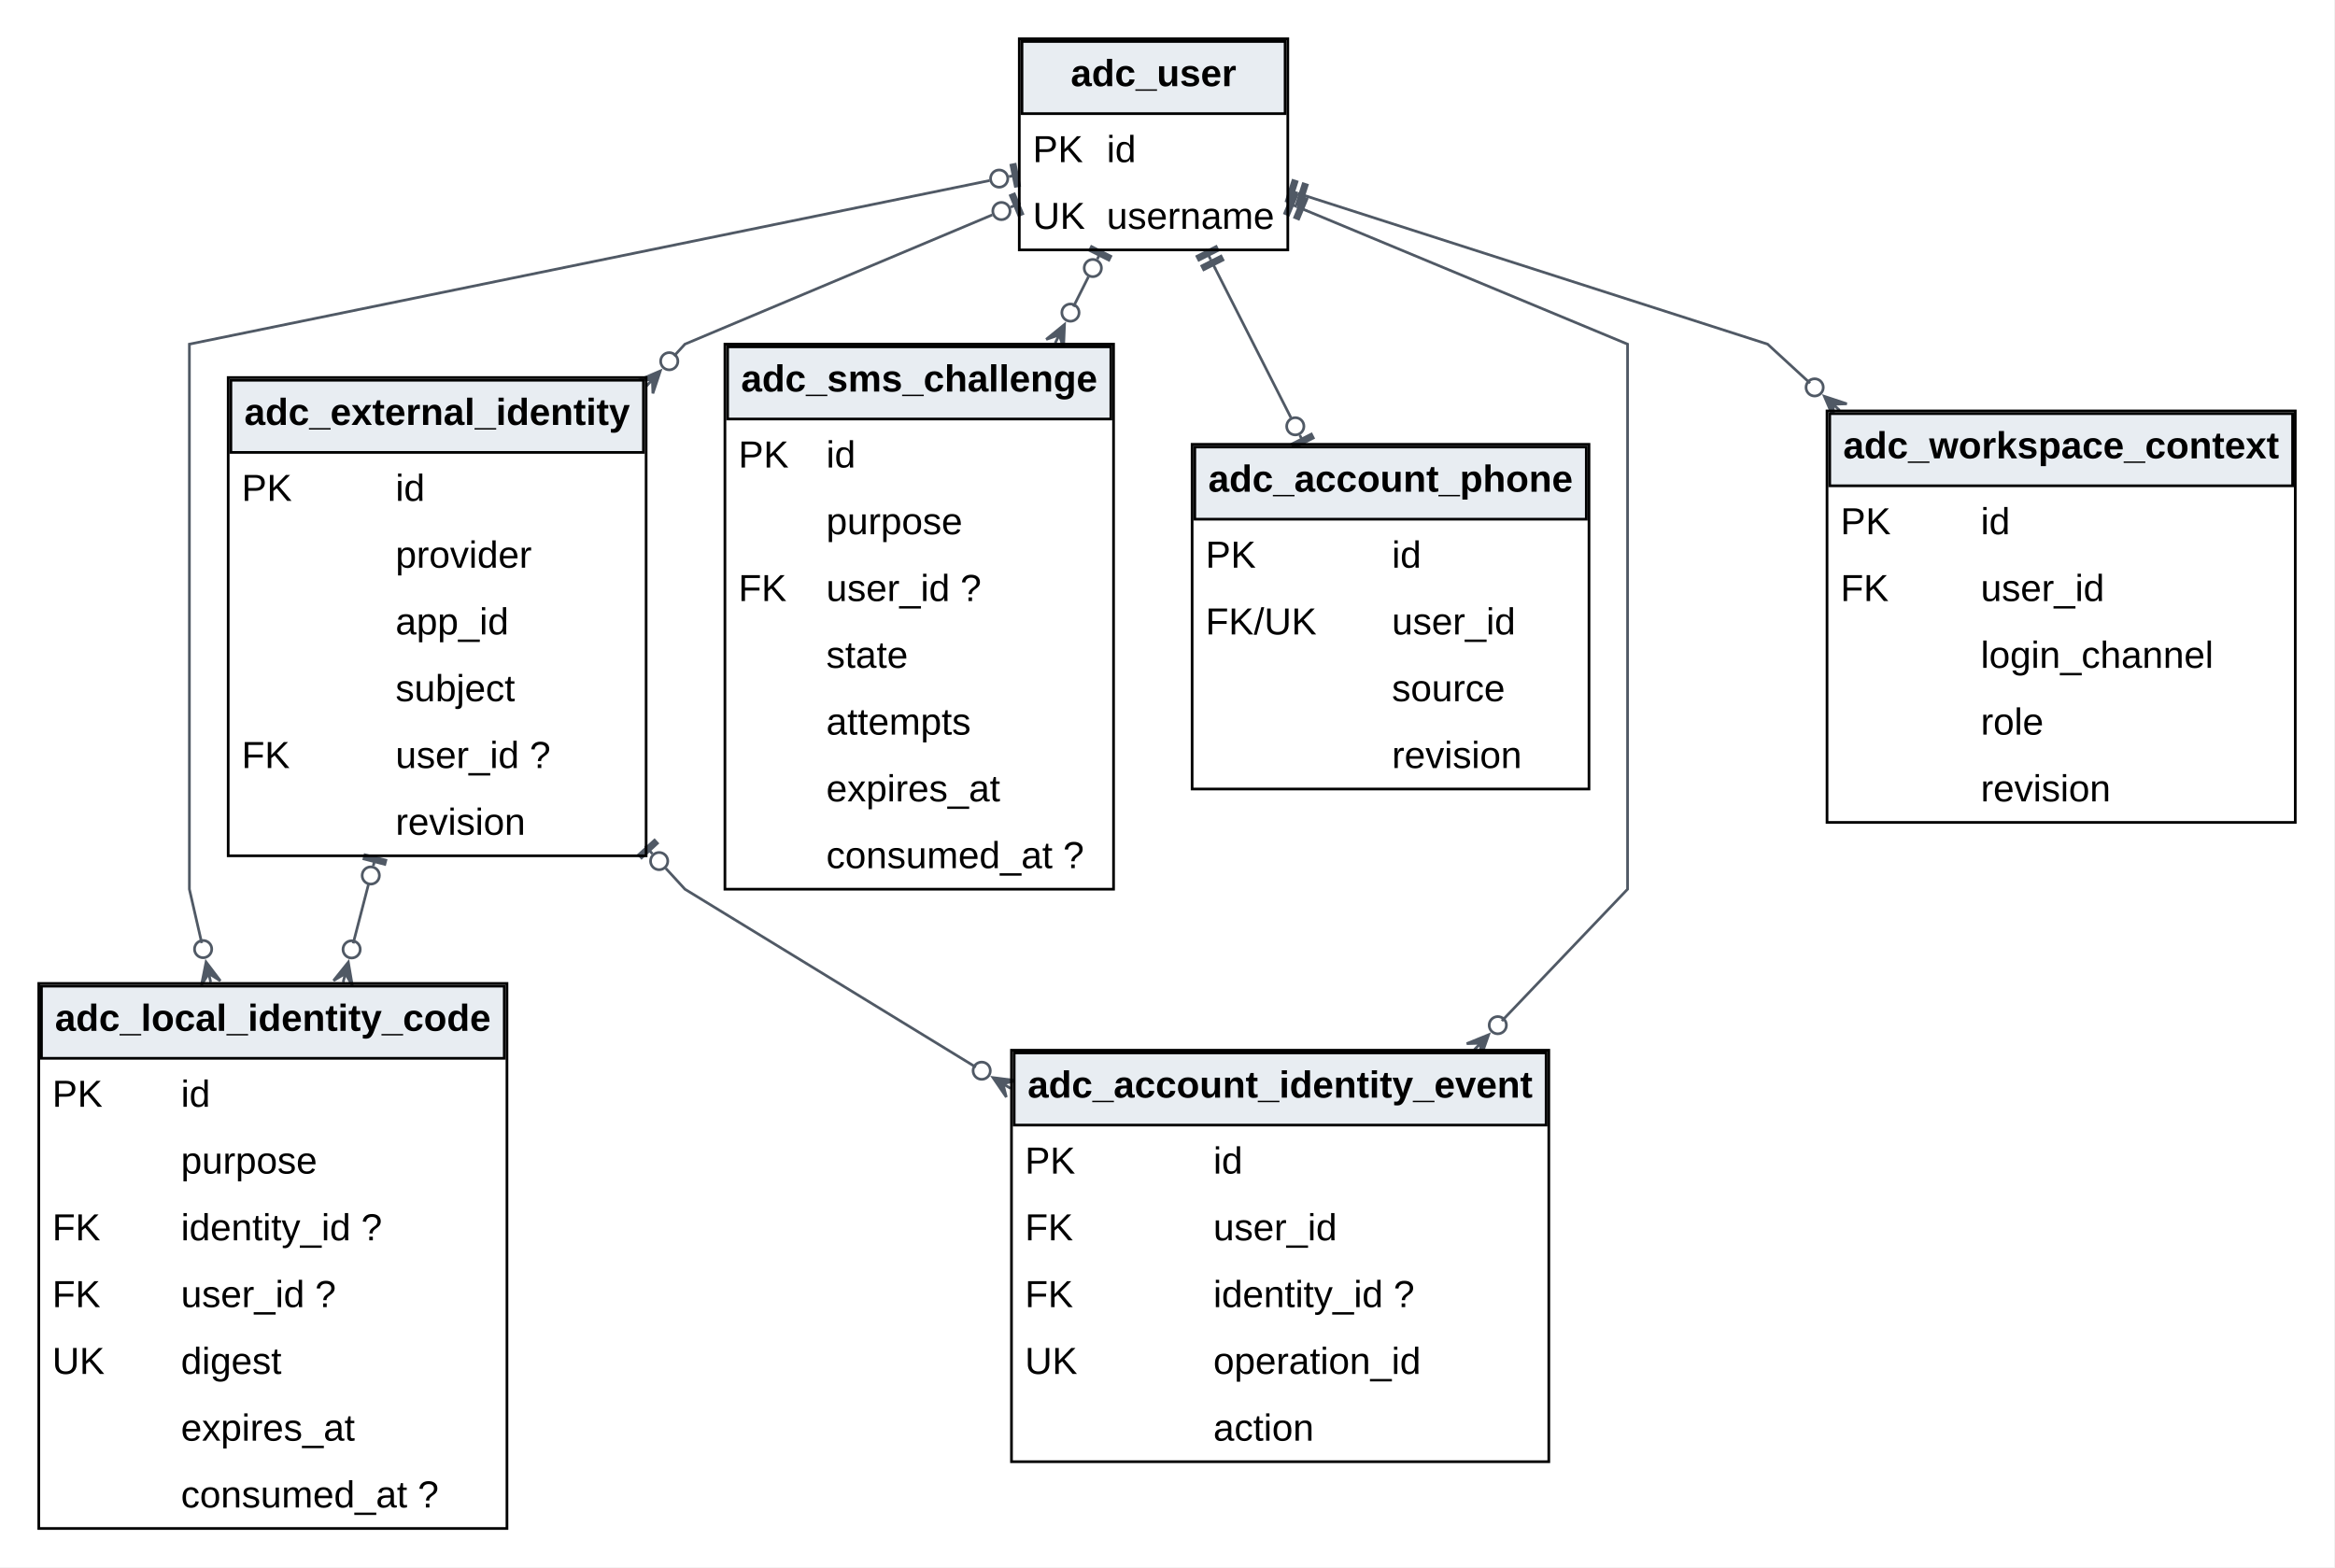
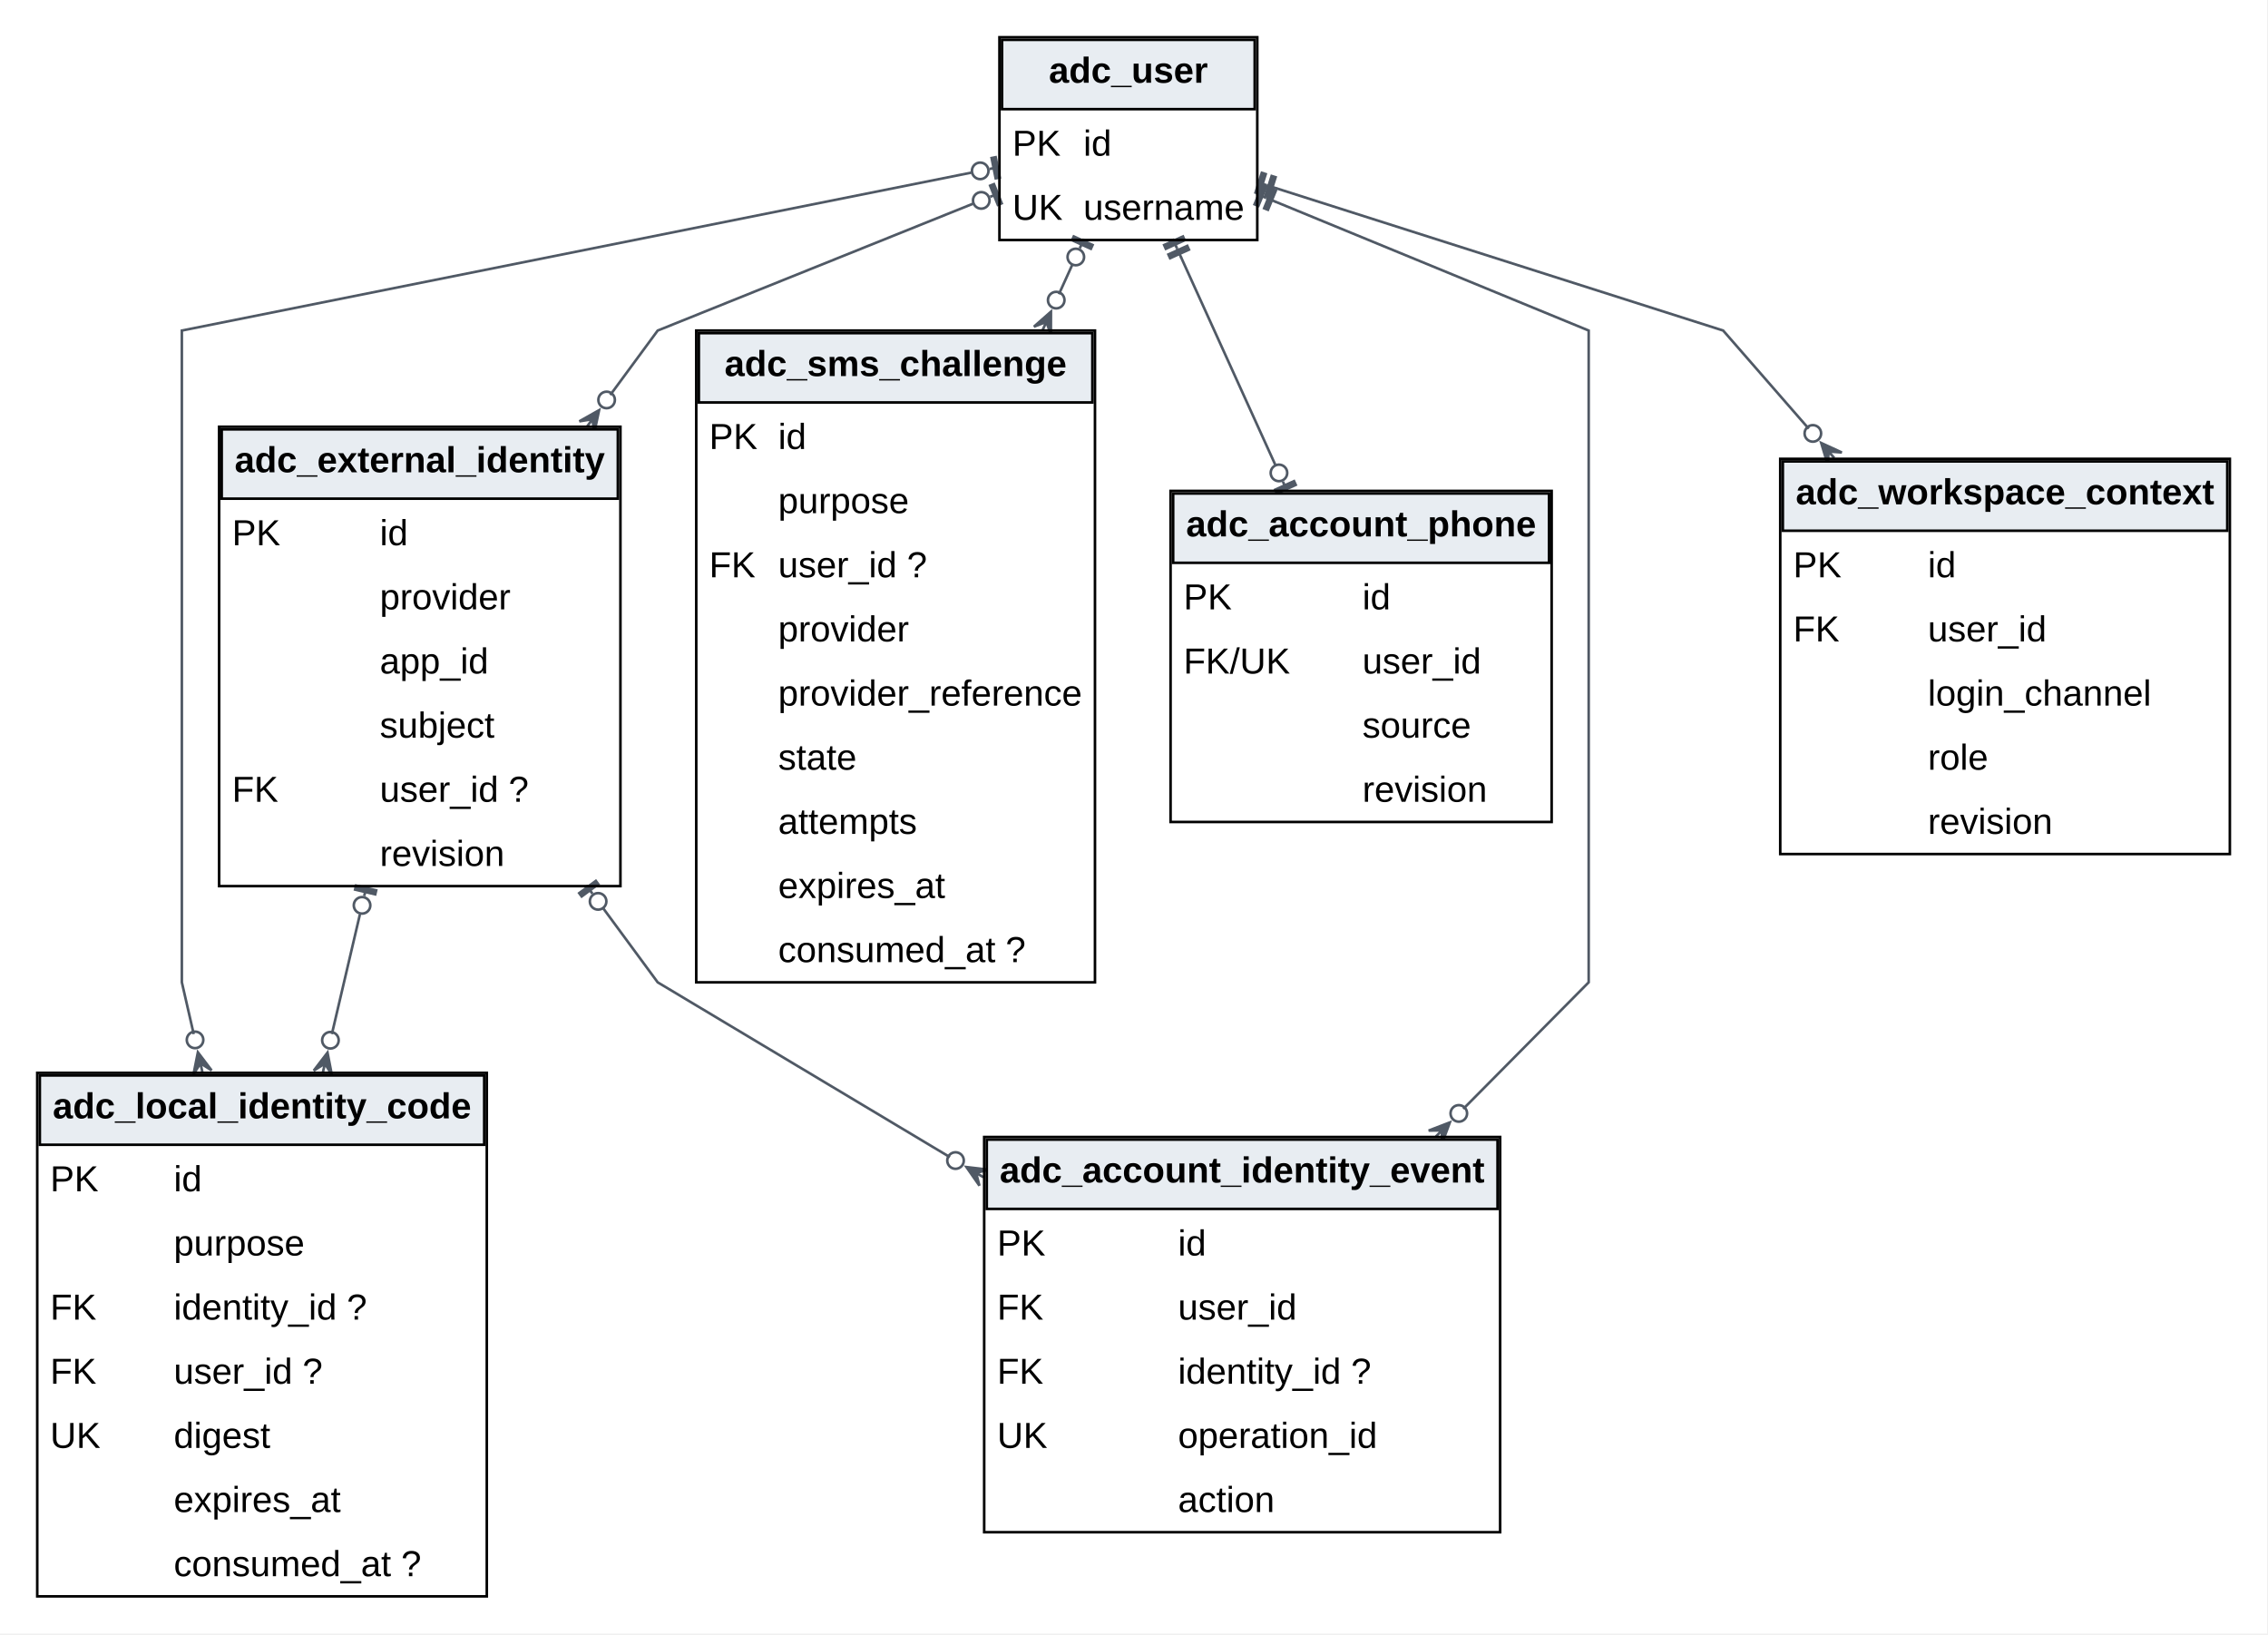
- <svg xmlns="http://www.w3.org/2000/svg" xmlns:xlink="http://www.w3.org/1999/xlink" role="img" aria-labelledby="er_patient_account-title er_patient_account-desc" width="867pt" height="582pt" viewBox="0.00 0.00 867.00 582.00">
-   <g id="graph0" class="graph" transform="scale(1 1) rotate(0) translate(14.4 567.6)">
-     <polygon fill="white" stroke="none" points="-14.4,14.4 -14.4,-567.6 852.25,-567.6 852.25,14.4 -14.4,14.4" />
+ <svg xmlns="http://www.w3.org/2000/svg" xmlns:xlink="http://www.w3.org/1999/xlink" role="img" aria-labelledby="er_patient_account-title er_patient_account-desc" width="877pt" height="632pt" viewBox="0.00 0.00 877.00 632.00">
+   <g id="graph0" class="graph" transform="scale(1 1) rotate(0) translate(14.4 617.2)">
+     <polygon fill="white" stroke="none" points="-14.4,14.4 -14.4,-617.2 862.25,-617.2 862.25,14.4 -14.4,14.4" />
    <g id="edge1" class="edge">
      <g id="a_edge1">
        <a xlink:title="adc_external_identity.user_id references adc_user.id; 0..*:0..1">
-           <path fill="none" stroke="#505965" d="M354.02,-487.8C303.69,-466.63 239.92,-439.8 239.92,-439.8 239.92,-439.8 238.44,-438.19 235.85,-435.37" />
-           <polygon fill="#505965" stroke="#505965" points="365.34,-488.22 362.24,-495.6 360.76,-494.98 363.86,-487.6 365.34,-488.22" />
-           <polyline fill="none" stroke="#505965" points="364.52,-492.22 360.84,-490.67" />
-           <ellipse fill="none" stroke="#505965" cx="357.43" cy="-489.23" rx="3.2" ry="3.2" />
-           <polygon fill="#505965" stroke="#505965" points="230.78,-429.84 228.02,-421.51 227.84,-426.65 225.59,-424.19 225.59,-424.19 225.59,-424.19 227.84,-426.65 222.71,-426.38 230.78,-429.84" />
-           <ellipse fill="none" stroke="#505965" cx="234.1" cy="-433.46" rx="3.2" ry="3.2" />
+           <path fill="none" stroke="#505965" d="M361.82,-538.43C308.81,-517.11 239.92,-489.4 239.92,-489.4 239.92,-489.4 232.36,-479.13 221.58,-464.48" />
+           <polygon fill="#505965" stroke="#505965" points="372.94,-538.59 369.95,-546.01 368.47,-545.41 371.45,-537.99 372.94,-538.59" />
+           <polyline fill="none" stroke="#505965" points="372.19,-542.6 368.48,-541.11" />
+           <ellipse fill="none" stroke="#505965" cx="365.04" cy="-539.72" rx="3.2" ry="3.2" />
+           <polygon fill="#505965" stroke="#505965" points="217.26,-458.61 215.42,-450.03 214.69,-455.12 212.71,-452.43 212.71,-452.43 212.71,-452.43 214.69,-455.12 209.62,-454.3 217.26,-458.61" />
+           <ellipse fill="none" stroke="#505965" cx="220.17" cy="-462.57" rx="3.2" ry="3.2" />
        </a>
      </g>
    </g>
    <g id="edge3" class="edge">
      <g id="a_edge3">
        <a xlink:title="adc_local_identity_code.user_id references adc_user.id; 0..*:0..1">
-           <path fill="none" stroke="#505965" d="M353.06,-500.56C250.88,-479.66 55.92,-439.8 55.92,-439.8 55.92,-439.8 55.92,-237.4 55.92,-237.4 55.92,-237.4 57.75,-229.44 60.51,-217.38" />
-           <polygon fill="#505965" stroke="#505965" points="364.16,-498.74 362.56,-506.58 360.99,-506.26 362.59,-498.42 364.16,-498.74" />
-           <polyline fill="none" stroke="#505965" points="364.14,-502.82 360.22,-502.02" />
-           <ellipse fill="none" stroke="#505965" cx="356.6" cy="-501.28" rx="3.2" ry="3.2" />
+           <path fill="none" stroke="#505965" d="M361.21,-550.46C257.17,-529.65 55.92,-489.4 55.92,-489.4 55.92,-489.4 55.92,-237.4 55.92,-237.4 55.92,-237.4 57.75,-229.44 60.51,-217.38" />
+           <polygon fill="#505965" stroke="#505965" points="372.18,-548.57 370.61,-556.42 369.04,-556.1 370.61,-548.26 372.18,-548.57" />
+           <polyline fill="none" stroke="#505965" points="372.18,-552.65 368.26,-551.87" />
+           <ellipse fill="none" stroke="#505965" cx="364.63" cy="-551.14" rx="3.2" ry="3.2" />
          <polygon fill="#505965" stroke="#505965" points="62.12,-210.35 67.42,-203.36 63.09,-206.13 63.83,-202.88 63.83,-202.88 63.83,-202.88 63.09,-206.13 60.4,-201.75 62.12,-210.35" />
          <ellipse fill="none" stroke="#505965" cx="61.02" cy="-215.15" rx="3.2" ry="3.2" />
        </a>
      </g>
    </g>
    <g id="edge4" class="edge">
      <g id="a_edge4">
        <a xlink:title="adc_sms_challenge.user_id references adc_user.id; 0..*:0..1">
-           <path fill="none" stroke="#505965" d="M389.75,-464.82C387.94,-461.21 386.07,-457.49 384.17,-453.7" />
-           <polygon fill="#505965" stroke="#505965" points="398.04,-472.44 390.89,-476.03 390.18,-474.6 397.33,-471.01 398.04,-472.44" />
-           <polyline fill="none" stroke="#505965" points="394.83,-474.95 393.03,-471.37" />
-           <ellipse fill="none" stroke="#505965" cx="391.37" cy="-468.06" rx="3.2" ry="3.2" />
-           <polygon fill="#505965" stroke="#505965" points="380.86,-447.11 380.49,-438.34 378.92,-443.24 377.42,-440.26 377.42,-440.26 377.42,-440.26 378.92,-443.24 374.06,-441.57 380.86,-447.11" />
-           <ellipse fill="none" stroke="#505965" cx="383.07" cy="-451.51" rx="3.2" ry="3.2" />
+           <path fill="none" stroke="#505965" d="M400.17,-514.69C398.52,-511.06 396.81,-507.3 395.06,-503.44" />
+           <polygon fill="#505965" stroke="#505965" points="408.09,-522.47 400.81,-525.78 400.15,-524.32 407.43,-521.01 408.09,-522.47" />
+           <polyline fill="none" stroke="#505965" points="404.78,-524.85 403.13,-521.21" />
+           <ellipse fill="none" stroke="#505965" cx="401.6" cy="-517.84" rx="3.2" ry="3.2" />
+           <polygon fill="#505965" stroke="#505965" points="391.99,-496.69 391.96,-487.91 390.2,-492.74 388.82,-489.71 388.82,-489.71 388.82,-489.71 390.2,-492.74 385.4,-490.89 391.99,-496.69" />
+           <ellipse fill="none" stroke="#505965" cx="394.02" cy="-501.17" rx="3.2" ry="3.2" />
        </a>
      </g>
    </g>
    <g id="edge5" class="edge">
      <g id="a_edge5">
        <a xlink:title="adc_account_phone.user_id references adc_user.id; 0..1:1">
-           <path fill="none" stroke="#505965" d="M436.73,-468.05C445.34,-451.1 455.36,-431.35 464.93,-412.49" />
-           <polygon fill="#505965" stroke="#505965" points="437.16,-476.04 430.03,-472.42 430.75,-471 437.89,-474.62 437.16,-476.04" />
-           <polyline fill="none" stroke="#505965" points="433.23,-474.95 435.04,-471.38" />
-           <polygon fill="#505965" stroke="#505965" points="438.97,-472.48 431.84,-468.86 432.56,-467.43 439.7,-471.05 438.97,-472.48" />
-           <polyline fill="none" stroke="#505965" points="435.04,-471.38 436.85,-467.81" />
-           <polygon fill="#505965" stroke="#505965" points="466.1,-401.34 473.24,-404.96 472.51,-406.39 465.38,-402.77 466.1,-401.34" />
-           <polyline fill="none" stroke="#505965" points="470.03,-402.44 468.22,-406" />
-           <ellipse fill="none" stroke="#505965" cx="466.55" cy="-409.3" rx="3.2" ry="3.2" />
+           <path fill="none" stroke="#505965" d="M442.23,-517.88C452.99,-494.18 466.48,-464.47 478.72,-437.52" />
+           <polygon fill="#505965" stroke="#505965" points="443.03,-525.78 435.75,-522.47 436.41,-521.01 443.69,-524.32 443.03,-525.78" />
+           <polyline fill="none" stroke="#505965" points="439.06,-524.85 440.71,-521.21" />
+           <polygon fill="#505965" stroke="#505965" points="444.69,-522.14 437.4,-518.83 438.06,-517.37 445.35,-520.68 444.69,-522.14" />
+           <polyline fill="none" stroke="#505965" points="440.71,-521.21 442.37,-517.57" />
+           <polygon fill="#505965" stroke="#505965" points="479.37,-426.42 486.65,-429.73 485.99,-431.18 478.7,-427.88 479.37,-426.42" />
+           <polyline fill="none" stroke="#505965" points="483.34,-427.34 481.68,-430.99" />
+           <ellipse fill="none" stroke="#505965" cx="480.15" cy="-434.36" rx="3.2" ry="3.2" />
        </a>
      </g>
    </g>
    <g id="edge6" class="edge">
      <g id="a_edge6">
        <a xlink:title="adc_account_identity_event.user_id references adc_user.id; 0..*:1">
-           <path fill="none" stroke="#505965" d="M470.56,-489.44C522.01,-468.04 589.92,-439.8 589.92,-439.8 589.92,-439.8 589.92,-237.4 589.92,-237.4 589.92,-237.4 568.57,-215.02 543.24,-188.47" />
-           <polygon fill="#505965" stroke="#505965" points="465.69,-495.8 462.62,-488.41 464.09,-487.8 467.17,-495.19 465.69,-495.8" />
-           <polyline fill="none" stroke="#505965" points="463.41,-492.41 467.11,-490.88" />
-           <polygon fill="#505965" stroke="#505965" points="469.38,-494.26 466.31,-486.88 467.79,-486.26 470.86,-493.65 469.38,-494.26" />
-           <polyline fill="none" stroke="#505965" points="467.11,-490.88 470.8,-489.34" />
-           <polygon fill="#505965" stroke="#505965" points="538.34,-183.34 535.42,-175.07 535.35,-180.21 533.05,-177.8 533.05,-177.8 533.05,-177.8 535.35,-180.21 530.21,-180.04 538.34,-183.34" />
-           <ellipse fill="none" stroke="#505965" cx="541.74" cy="-186.9" rx="3.2" ry="3.2" />
+           <path fill="none" stroke="#505965" d="M478.73,-539.24C530.82,-517.81 599.92,-489.4 599.92,-489.4 599.92,-489.4 599.92,-237.4 599.92,-237.4 599.92,-237.4 577.74,-215.02 551.43,-188.47" />
+           <polygon fill="#505965" stroke="#505965" points="473.76,-545.6 470.72,-538.21 472.2,-537.6 475.24,-545 473.76,-545.6" />
+           <polyline fill="none" stroke="#505965" points="471.5,-542.21 475.2,-540.69" />
+           <polygon fill="#505965" stroke="#505965" points="477.46,-544.08 474.42,-536.68 475.9,-536.08 478.94,-543.47 477.46,-544.08" />
+           <polyline fill="none" stroke="#505965" points="475.2,-540.69 478.9,-539.17" />
+           <polygon fill="#505965" stroke="#505965" points="546.23,-183.23 543.16,-175.02 543.18,-180.15 540.84,-177.79 540.84,-177.79 540.84,-177.79 543.18,-180.15 538.04,-180.08 546.23,-183.23" />
+           <ellipse fill="none" stroke="#505965" cx="549.7" cy="-186.72" rx="3.2" ry="3.2" />
        </a>
      </g>
    </g>
    <g id="edge8" class="edge">
      <g id="a_edge8">
        <a xlink:title="adc_workspace_context.user_id references adc_user.id; 0..*:1">
-           <path fill="none" stroke="#505965" d="M470.91,-494.7C538.44,-473.02 641.92,-439.8 641.92,-439.8 641.92,-439.8 648.17,-434.05 657.69,-425.31" />
-           <polygon fill="#505965" stroke="#505965" points="465.66,-500.59 463.21,-492.97 464.74,-492.48 467.18,-500.1 465.66,-500.59" />
-           <polyline fill="none" stroke="#505965" points="463.67,-497.03 467.48,-495.8" />
-           <polygon fill="#505965" stroke="#505965" points="469.47,-499.37 467.02,-491.75 468.55,-491.26 470.99,-498.88 469.47,-499.37" />
-           <polyline fill="none" stroke="#505965" points="467.48,-495.8 471.29,-494.58" />
-           <polygon fill="#505965" stroke="#505965" points="663.01,-420.41 671.33,-417.65 666.2,-417.48 668.65,-415.23 668.65,-415.23 668.65,-415.23 666.2,-417.48 666.46,-412.35 663.01,-420.41" />
-           <ellipse fill="none" stroke="#505965" cx="659.39" cy="-423.74" rx="3.2" ry="3.2" />
+           <path fill="none" stroke="#505965" d="M478.84,-544.49C546.95,-522.81 651.92,-489.4 651.92,-489.4 651.92,-489.4 666.51,-472.67 685.02,-451.44" />
+           <polygon fill="#505965" stroke="#505965" points="473.52,-550.38 471.09,-542.75 472.62,-542.27 475.04,-549.89 473.52,-550.38" />
+           <polyline fill="none" stroke="#505965" points="471.54,-546.81 475.36,-545.59" />
+           <polygon fill="#505965" stroke="#505965" points="477.33,-549.16 474.9,-541.54 476.43,-541.05 478.86,-548.68 477.33,-549.16" />
+           <polyline fill="none" stroke="#505965" points="475.36,-545.59 479.17,-544.38" />
+           <polygon fill="#505965" stroke="#505965" points="689.84,-445.92 697.81,-442.26 692.68,-442.65 694.87,-440.14 694.87,-440.14 694.87,-440.14 692.68,-442.65 692.38,-437.52 689.84,-445.92" />
+           <ellipse fill="none" stroke="#505965" cx="686.6" cy="-449.63" rx="3.2" ry="3.2" />
        </a>
      </g>
    </g>
    <g id="edge2" class="edge">
      <g id="a_edge2">
        <a xlink:title="adc_local_identity_code.identity_id references adc_external_identity.id; 0..*:0..1">
-           <path fill="none" stroke="#505965" d="M122.44,-239.27C120.56,-232 118.65,-224.63 116.74,-217.27" />
-           <polygon fill="#505965" stroke="#505965" points="128.88,-248.17 121.13,-250.17 120.73,-248.63 128.48,-246.62 128.88,-248.17" />
-           <polyline fill="none" stroke="#505965" points="125.21,-249.95 124.2,-246.07" />
-           <ellipse fill="none" stroke="#505965" cx="123.27" cy="-242.49" rx="3.2" ry="3.2" />
-           <polygon fill="#505965" stroke="#505965" points="114.93,-210.29 116.41,-201.64 113.84,-206.09 113.01,-202.87 113.01,-202.87 113.01,-202.87 113.84,-206.09 109.44,-203.44 114.93,-210.29" />
-           <ellipse fill="none" stroke="#505965" cx="116.16" cy="-215.05" rx="3.2" ry="3.2" />
+           <path fill="none" stroke="#505965" d="M124.76,-263.61C121.22,-248.51 117.54,-232.81 113.93,-217.39" />
+           <polygon fill="#505965" stroke="#505965" points="131.07,-272.98 123.28,-274.81 122.91,-273.25 130.7,-271.42 131.07,-272.98" />
+           <polyline fill="none" stroke="#505965" points="127.35,-274.67 126.44,-270.78" />
+           <ellipse fill="none" stroke="#505965" cx="125.6" cy="-267.17" rx="3.2" ry="3.2" />
+           <polygon fill="#505965" stroke="#505965" points="112.24,-210.22 113.92,-201.61 111.25,-206 110.49,-202.76 110.49,-202.76 110.49,-202.76 111.25,-206 106.91,-203.25 112.24,-210.22" />
+           <ellipse fill="none" stroke="#505965" cx="113.37" cy="-215.01" rx="3.2" ry="3.2" />
        </a>
      </g>
    </g>
    <g id="edge7" class="edge">
      <g id="a_edge7">
        <a xlink:title="adc_account_identity_event.identity_id references adc_external_identity.id; 0..*:0..1">
-           <path fill="none" stroke="#505965" d="M232.8,-245.15C237.24,-240.32 239.92,-237.4 239.92,-237.4 239.92,-237.4 293.54,-204.59 347.96,-171.3" />
-           <polygon fill="#505965" stroke="#505965" points="228.63,-255.61 222.73,-250.2 223.82,-249.03 229.71,-254.44 228.63,-255.61" />
-           <polyline fill="none" stroke="#505965" points="225.14,-253.5 227.84,-250.55" />
-           <ellipse fill="none" stroke="#505965" cx="230.35" cy="-247.83" rx="3.2" ry="3.2" />
-           <polygon fill="#505965" stroke="#505965" points="354.3,-167.43 363,-166.32 358,-165.16 360.84,-163.43 360.84,-163.43 360.84,-163.43 358,-165.16 359.25,-160.18 354.3,-167.43" />
-           <ellipse fill="none" stroke="#505965" cx="350.11" cy="-169.99" rx="3.2" ry="3.2" />
+           <path fill="none" stroke="#505965" d="M218.95,-265.89C231.12,-249.36 239.92,-237.4 239.92,-237.4 239.92,-237.4 296.41,-203.61 352.91,-169.81" />
+           <polygon fill="#505965" stroke="#505965" points="216.01,-276.63 209.57,-271.89 210.52,-270.6 216.96,-275.34 216.01,-276.63" />
+           <polyline fill="none" stroke="#505965" points="212.32,-274.9 214.69,-271.68" />
+           <ellipse fill="none" stroke="#505965" cx="216.88" cy="-268.7" rx="3.2" ry="3.2" />
+           <polygon fill="#505965" stroke="#505965" points="359.31,-165.98 368.03,-164.96 363.03,-163.75 365.89,-162.04 365.89,-162.04 365.89,-162.04 363.03,-163.75 364.33,-158.78 359.31,-165.98" />
+           <ellipse fill="none" stroke="#505965" cx="355.09" cy="-168.5" rx="3.2" ry="3.2" />
        </a>
      </g>
    </g>
    <g id="node1" class="node">
-       <polygon fill="#e8edf2" stroke="none" points="365.07,-525.4 365.07,-552.2 462.77,-552.2 462.77,-525.4 365.07,-525.4" />
-       <polygon fill="none" stroke="black" points="365.07,-525.4 365.07,-552.2 462.77,-552.2 462.77,-525.4 365.07,-525.4" />
-       <text xml:space="preserve" text-anchor="start" x="383.18" y="-535.6" font-family="Arial" font-weight="bold" font-size="14.00">adc_user</text>
-       <text xml:space="preserve" text-anchor="start" x="369.07" y="-507.4" font-family="Arial" font-size="14.00">PK</text>
-       <text xml:space="preserve" text-anchor="start" x="396.52" y="-507.4" font-family="Arial" font-size="14.00">id</text>
-       <text xml:space="preserve" text-anchor="start" x="369.07" y="-482.6" font-family="Arial" font-size="14.00">UK</text>
-       <text xml:space="preserve" text-anchor="start" x="396.52" y="-482.6" font-family="Arial" font-size="14.00">username</text>
-       <polygon fill="none" stroke="black" points="364.07,-474.8 364.07,-553.2 463.77,-553.2 463.77,-474.8 364.07,-474.8" />
+       <polygon fill="#e8edf2" stroke="none" points="373.07,-575 373.07,-601.8 470.77,-601.8 470.77,-575 373.07,-575" />
+       <polygon fill="none" stroke="black" points="373.07,-575 373.07,-601.8 470.77,-601.8 470.77,-575 373.07,-575" />
+       <text xml:space="preserve" text-anchor="start" x="391.18" y="-585.2" font-family="Arial" font-weight="bold" font-size="14.00">adc_user</text>
+       <text xml:space="preserve" text-anchor="start" x="377.07" y="-557" font-family="Arial" font-size="14.00">PK</text>
+       <text xml:space="preserve" text-anchor="start" x="404.52" y="-557" font-family="Arial" font-size="14.00">id</text>
+       <text xml:space="preserve" text-anchor="start" x="377.07" y="-532.2" font-family="Arial" font-size="14.00">UK</text>
+       <text xml:space="preserve" text-anchor="start" x="404.52" y="-532.2" font-family="Arial" font-size="14.00">username</text>
+       <polygon fill="none" stroke="black" points="372.07,-524.4 372.07,-602.8 471.77,-602.8 471.77,-524.4 372.07,-524.4" />
    </g>
    <g id="node2" class="node">
-       <polygon fill="#e8edf2" stroke="none" points="71.33,-399.6 71.33,-426.4 224.51,-426.4 224.51,-399.6 71.33,-399.6" />
-       <polygon fill="none" stroke="black" points="71.33,-399.6 71.33,-426.4 224.51,-426.4 224.51,-399.6 71.33,-399.6" />
-       <text xml:space="preserve" text-anchor="start" x="76.33" y="-409.8" font-family="Arial" font-weight="bold" font-size="14.00">adc_external_identity</text>
-       <text xml:space="preserve" text-anchor="start" x="75.33" y="-381.6" font-family="Arial" font-size="14.00">PK</text>
-       <text xml:space="preserve" text-anchor="start" x="132.46" y="-381.6" font-family="Arial" font-size="14.00">id</text>
-       <text xml:space="preserve" text-anchor="start" x="132.46" y="-356.8" font-family="Arial" font-size="14.00">provider</text>
-       <text xml:space="preserve" text-anchor="start" x="132.46" y="-332" font-family="Arial" font-size="14.00">app_id</text>
-       <text xml:space="preserve" text-anchor="start" x="132.46" y="-307.2" font-family="Arial" font-size="14.00">subject</text>
-       <text xml:space="preserve" text-anchor="start" x="75.33" y="-282.4" font-family="Arial" font-size="14.00">FK</text>
-       <text xml:space="preserve" text-anchor="start" x="132.46" y="-282.4" font-family="Arial" font-size="14.00">user_id ?</text>
-       <text xml:space="preserve" text-anchor="start" x="132.46" y="-257.6" font-family="Arial" font-size="14.00">revision</text>
-       <polygon fill="none" stroke="black" points="70.33,-249.8 70.33,-427.4 225.51,-427.4 225.51,-249.8 70.33,-249.8" />
+       <polygon fill="#e8edf2" stroke="none" points="71.33,-424.4 71.33,-451.2 224.51,-451.2 224.51,-424.4 71.33,-424.4" />
+       <polygon fill="none" stroke="black" points="71.33,-424.4 71.33,-451.2 224.51,-451.2 224.51,-424.4 71.33,-424.4" />
+       <text xml:space="preserve" text-anchor="start" x="76.33" y="-434.6" font-family="Arial" font-weight="bold" font-size="14.00">adc_external_identity</text>
+       <text xml:space="preserve" text-anchor="start" x="75.33" y="-406.4" font-family="Arial" font-size="14.00">PK</text>
+       <text xml:space="preserve" text-anchor="start" x="132.46" y="-406.4" font-family="Arial" font-size="14.00">id</text>
+       <text xml:space="preserve" text-anchor="start" x="132.46" y="-381.6" font-family="Arial" font-size="14.00">provider</text>
+       <text xml:space="preserve" text-anchor="start" x="132.46" y="-356.8" font-family="Arial" font-size="14.00">app_id</text>
+       <text xml:space="preserve" text-anchor="start" x="132.46" y="-332" font-family="Arial" font-size="14.00">subject</text>
+       <text xml:space="preserve" text-anchor="start" x="75.33" y="-307.2" font-family="Arial" font-size="14.00">FK</text>
+       <text xml:space="preserve" text-anchor="start" x="132.46" y="-307.2" font-family="Arial" font-size="14.00">user_id ?</text>
+       <text xml:space="preserve" text-anchor="start" x="132.46" y="-282.4" font-family="Arial" font-size="14.00">revision</text>
+       <polygon fill="none" stroke="black" points="70.33,-274.6 70.33,-452.2 225.51,-452.2 225.51,-274.6 70.33,-274.6" />
    </g>
    <g id="node3" class="node">
      <polygon fill="#e8edf2" stroke="none" points="1,-174.6 1,-201.4 172.84,-201.4 172.84,-174.6 1,-174.6" />
      <polygon fill="none" stroke="black" points="1,-174.6 1,-201.4 172.84,-201.4 172.84,-174.6 1,-174.6" />
      <text xml:space="preserve" text-anchor="start" x="6" y="-184.8" font-family="Arial" font-weight="bold" font-size="14.00">adc_local_identity_code</text>
      <text xml:space="preserve" text-anchor="start" x="5" y="-156.6" font-family="Arial" font-size="14.00">PK</text>
      <text xml:space="preserve" text-anchor="start" x="52.78" y="-156.6" font-family="Arial" font-size="14.00">id</text>
      <text xml:space="preserve" text-anchor="start" x="52.78" y="-131.8" font-family="Arial" font-size="14.00">purpose</text>
      <text xml:space="preserve" text-anchor="start" x="5" y="-107" font-family="Arial" font-size="14.00">FK</text>
      <text xml:space="preserve" text-anchor="start" x="52.78" y="-107" font-family="Arial" font-size="14.00">identity_id ?</text>
      <text xml:space="preserve" text-anchor="start" x="5" y="-82.2" font-family="Arial" font-size="14.00">FK</text>
      <text xml:space="preserve" text-anchor="start" x="52.78" y="-82.2" font-family="Arial" font-size="14.00">user_id ?</text>
      <text xml:space="preserve" text-anchor="start" x="5" y="-57.4" font-family="Arial" font-size="14.00">UK</text>
      <text xml:space="preserve" text-anchor="start" x="52.78" y="-57.4" font-family="Arial" font-size="14.00">digest</text>
      <text xml:space="preserve" text-anchor="start" x="52.78" y="-32.6" font-family="Arial" font-size="14.00">expires_at</text>
      <text xml:space="preserve" text-anchor="start" x="52.78" y="-7.8" font-family="Arial" font-size="14.00">consumed_at ?</text>
      <polygon fill="none" stroke="black" points="0,0 0,-202.4 173.84,-202.4 173.84,0 0,0" />
    </g>
    <g id="node4" class="node">
-       <polygon fill="#e8edf2" stroke="none" points="255.77,-412 255.77,-438.8 398.07,-438.8 398.07,-412 255.77,-412" />
-       <polygon fill="none" stroke="black" points="255.77,-412 255.77,-438.8 398.07,-438.8 398.07,-412 255.77,-412" />
-       <text xml:space="preserve" text-anchor="start" x="260.77" y="-422.2" font-family="Arial" font-weight="bold" font-size="14.00">adc_sms_challenge</text>
-       <text xml:space="preserve" text-anchor="start" x="259.77" y="-394" font-family="Arial" font-size="14.00">PK</text>
-       <text xml:space="preserve" text-anchor="start" x="292.39" y="-394" font-family="Arial" font-size="14.00">id</text>
-       <text xml:space="preserve" text-anchor="start" x="292.39" y="-369.2" font-family="Arial" font-size="14.00">purpose</text>
-       <text xml:space="preserve" text-anchor="start" x="259.77" y="-344.4" font-family="Arial" font-size="14.00">FK</text>
-       <text xml:space="preserve" text-anchor="start" x="292.39" y="-344.4" font-family="Arial" font-size="14.00">user_id ?</text>
-       <text xml:space="preserve" text-anchor="start" x="292.39" y="-319.6" font-family="Arial" font-size="14.00">state</text>
-       <text xml:space="preserve" text-anchor="start" x="292.39" y="-294.8" font-family="Arial" font-size="14.00">attempts</text>
-       <text xml:space="preserve" text-anchor="start" x="292.39" y="-270" font-family="Arial" font-size="14.00">expires_at</text>
-       <text xml:space="preserve" text-anchor="start" x="292.39" y="-245.2" font-family="Arial" font-size="14.00">consumed_at ?</text>
-       <polygon fill="none" stroke="black" points="254.77,-237.4 254.77,-439.8 399.07,-439.8 399.07,-237.4 254.77,-237.4" />
+       <polygon fill="#e8edf2" stroke="none" points="255.83,-461.6 255.83,-488.4 408.01,-488.4 408.01,-461.6 255.83,-461.6" />
+       <polygon fill="none" stroke="black" points="255.83,-461.6 255.83,-488.4 408.01,-488.4 408.01,-461.6 255.83,-461.6" />
+       <text xml:space="preserve" text-anchor="start" x="265.77" y="-471.8" font-family="Arial" font-weight="bold" font-size="14.00">adc_sms_challenge</text>
+       <text xml:space="preserve" text-anchor="start" x="259.83" y="-443.6" font-family="Arial" font-size="14.00">PK</text>
+       <text xml:space="preserve" text-anchor="start" x="286.5" y="-443.6" font-family="Arial" font-size="14.00">id</text>
+       <text xml:space="preserve" text-anchor="start" x="286.5" y="-418.8" font-family="Arial" font-size="14.00">purpose</text>
+       <text xml:space="preserve" text-anchor="start" x="259.83" y="-394" font-family="Arial" font-size="14.00">FK</text>
+       <text xml:space="preserve" text-anchor="start" x="286.5" y="-394" font-family="Arial" font-size="14.00">user_id ?</text>
+       <text xml:space="preserve" text-anchor="start" x="286.5" y="-369.2" font-family="Arial" font-size="14.00">provider</text>
+       <text xml:space="preserve" text-anchor="start" x="286.5" y="-344.4" font-family="Arial" font-size="14.00">provider_reference</text>
+       <text xml:space="preserve" text-anchor="start" x="286.5" y="-319.6" font-family="Arial" font-size="14.00">state</text>
+       <text xml:space="preserve" text-anchor="start" x="286.5" y="-294.8" font-family="Arial" font-size="14.00">attempts</text>
+       <text xml:space="preserve" text-anchor="start" x="286.5" y="-270" font-family="Arial" font-size="14.00">expires_at</text>
+       <text xml:space="preserve" text-anchor="start" x="286.5" y="-245.2" font-family="Arial" font-size="14.00">consumed_at ?</text>
+       <polygon fill="none" stroke="black" points="254.83,-237.4 254.83,-489.4 409.01,-489.4 409.01,-237.4 254.83,-237.4" />
    </g>
    <g id="node5" class="node">
-       <polygon fill="#e8edf2" stroke="none" points="429.24,-374.8 429.24,-401.6 574.6,-401.6 574.6,-374.8 429.24,-374.8" />
-       <polygon fill="none" stroke="black" points="429.24,-374.8 429.24,-401.6 574.6,-401.6 574.6,-374.8 429.24,-374.8" />
-       <text xml:space="preserve" text-anchor="start" x="434.24" y="-385" font-family="Arial" font-weight="bold" font-size="14.00">adc_account_phone</text>
-       <text xml:space="preserve" text-anchor="start" x="433.24" y="-356.8" font-family="Arial" font-size="14.00">PK</text>
-       <text xml:space="preserve" text-anchor="start" x="502.41" y="-356.8" font-family="Arial" font-size="14.00">id</text>
-       <text xml:space="preserve" text-anchor="start" x="433.24" y="-332" font-family="Arial" font-size="14.00">FK/UK</text>
-       <text xml:space="preserve" text-anchor="start" x="502.41" y="-332" font-family="Arial" font-size="14.00">user_id</text>
-       <text xml:space="preserve" text-anchor="start" x="502.41" y="-307.2" font-family="Arial" font-size="14.00">source</text>
-       <text xml:space="preserve" text-anchor="start" x="502.41" y="-282.4" font-family="Arial" font-size="14.00">revision</text>
-       <polygon fill="none" stroke="black" points="428.24,-274.6 428.24,-402.6 575.6,-402.6 575.6,-274.6 428.24,-274.6" />
+       <polygon fill="#e8edf2" stroke="none" points="439.24,-399.6 439.24,-426.4 584.6,-426.4 584.6,-399.6 439.24,-399.6" />
+       <polygon fill="none" stroke="black" points="439.24,-399.6 439.24,-426.4 584.6,-426.4 584.6,-399.6 439.24,-399.6" />
+       <text xml:space="preserve" text-anchor="start" x="444.24" y="-409.8" font-family="Arial" font-weight="bold" font-size="14.00">adc_account_phone</text>
+       <text xml:space="preserve" text-anchor="start" x="443.24" y="-381.6" font-family="Arial" font-size="14.00">PK</text>
+       <text xml:space="preserve" text-anchor="start" x="512.41" y="-381.6" font-family="Arial" font-size="14.00">id</text>
+       <text xml:space="preserve" text-anchor="start" x="443.24" y="-356.8" font-family="Arial" font-size="14.00">FK/UK</text>
+       <text xml:space="preserve" text-anchor="start" x="512.41" y="-356.8" font-family="Arial" font-size="14.00">user_id</text>
+       <text xml:space="preserve" text-anchor="start" x="512.41" y="-332" font-family="Arial" font-size="14.00">source</text>
+       <text xml:space="preserve" text-anchor="start" x="512.41" y="-307.2" font-family="Arial" font-size="14.00">revision</text>
+       <polygon fill="none" stroke="black" points="438.24,-299.4 438.24,-427.4 585.6,-427.4 585.6,-299.4 438.24,-299.4" />
    </g>
    <g id="node6" class="node">
-       <polygon fill="#e8edf2" stroke="none" points="362.17,-149.8 362.17,-176.6 559.68,-176.6 559.68,-149.8 362.17,-149.8" />
-       <polygon fill="none" stroke="black" points="362.17,-149.8 362.17,-176.6 559.68,-176.6 559.68,-149.8 362.17,-149.8" />
-       <text xml:space="preserve" text-anchor="start" x="367.17" y="-160" font-family="Arial" font-weight="bold" font-size="14.00">adc_account_identity_event</text>
-       <text xml:space="preserve" text-anchor="start" x="366.17" y="-131.8" font-family="Arial" font-size="14.00">PK</text>
-       <text xml:space="preserve" text-anchor="start" x="436.11" y="-131.8" font-family="Arial" font-size="14.00">id</text>
-       <text xml:space="preserve" text-anchor="start" x="366.17" y="-107" font-family="Arial" font-size="14.00">FK</text>
-       <text xml:space="preserve" text-anchor="start" x="436.11" y="-107" font-family="Arial" font-size="14.00">user_id</text>
-       <text xml:space="preserve" text-anchor="start" x="366.17" y="-82.2" font-family="Arial" font-size="14.00">FK</text>
-       <text xml:space="preserve" text-anchor="start" x="436.11" y="-82.2" font-family="Arial" font-size="14.00">identity_id ?</text>
-       <text xml:space="preserve" text-anchor="start" x="366.17" y="-57.4" font-family="Arial" font-size="14.00">UK</text>
-       <text xml:space="preserve" text-anchor="start" x="436.11" y="-57.4" font-family="Arial" font-size="14.00">operation_id</text>
-       <text xml:space="preserve" text-anchor="start" x="436.11" y="-32.6" font-family="Arial" font-size="14.00">action</text>
-       <polygon fill="none" stroke="black" points="361.17,-24.8 361.17,-177.6 560.68,-177.6 560.68,-24.8 361.17,-24.8" />
+       <polygon fill="#e8edf2" stroke="none" points="367.17,-149.8 367.17,-176.6 564.68,-176.6 564.68,-149.8 367.17,-149.8" />
+       <polygon fill="none" stroke="black" points="367.17,-149.8 367.17,-176.6 564.68,-176.6 564.68,-149.8 367.17,-149.8" />
+       <text xml:space="preserve" text-anchor="start" x="372.17" y="-160" font-family="Arial" font-weight="bold" font-size="14.00">adc_account_identity_event</text>
+       <text xml:space="preserve" text-anchor="start" x="371.17" y="-131.8" font-family="Arial" font-size="14.00">PK</text>
+       <text xml:space="preserve" text-anchor="start" x="441.11" y="-131.8" font-family="Arial" font-size="14.00">id</text>
+       <text xml:space="preserve" text-anchor="start" x="371.17" y="-107" font-family="Arial" font-size="14.00">FK</text>
+       <text xml:space="preserve" text-anchor="start" x="441.11" y="-107" font-family="Arial" font-size="14.00">user_id</text>
+       <text xml:space="preserve" text-anchor="start" x="371.17" y="-82.2" font-family="Arial" font-size="14.00">FK</text>
+       <text xml:space="preserve" text-anchor="start" x="441.11" y="-82.2" font-family="Arial" font-size="14.00">identity_id ?</text>
+       <text xml:space="preserve" text-anchor="start" x="371.17" y="-57.4" font-family="Arial" font-size="14.00">UK</text>
+       <text xml:space="preserve" text-anchor="start" x="441.11" y="-57.4" font-family="Arial" font-size="14.00">operation_id</text>
+       <text xml:space="preserve" text-anchor="start" x="441.11" y="-32.6" font-family="Arial" font-size="14.00">action</text>
+       <polygon fill="none" stroke="black" points="366.17,-24.8 366.17,-177.6 565.68,-177.6 565.68,-24.8 366.17,-24.8" />
    </g>
    <g id="node7" class="node">
-       <polygon fill="#e8edf2" stroke="none" points="664.99,-387.2 664.99,-414 836.85,-414 836.85,-387.2 664.99,-387.2" />
-       <polygon fill="none" stroke="black" points="664.99,-387.2 664.99,-414 836.85,-414 836.85,-387.2 664.99,-387.2" />
-       <text xml:space="preserve" text-anchor="start" x="669.99" y="-397.4" font-family="Arial" font-weight="bold" font-size="14.00">adc_workspace_context</text>
-       <text xml:space="preserve" text-anchor="start" x="668.99" y="-369.2" font-family="Arial" font-size="14.00">PK</text>
-       <text xml:space="preserve" text-anchor="start" x="721.06" y="-369.2" font-family="Arial" font-size="14.00">id</text>
-       <text xml:space="preserve" text-anchor="start" x="668.99" y="-344.4" font-family="Arial" font-size="14.00">FK</text>
-       <text xml:space="preserve" text-anchor="start" x="721.06" y="-344.4" font-family="Arial" font-size="14.00">user_id</text>
-       <text xml:space="preserve" text-anchor="start" x="721.06" y="-319.6" font-family="Arial" font-size="14.00">login_channel</text>
-       <text xml:space="preserve" text-anchor="start" x="721.06" y="-294.8" font-family="Arial" font-size="14.00">role</text>
-       <text xml:space="preserve" text-anchor="start" x="721.06" y="-270" font-family="Arial" font-size="14.00">revision</text>
-       <polygon fill="none" stroke="black" points="663.99,-262.2 663.99,-415 837.85,-415 837.85,-262.2 663.99,-262.2" />
+       <polygon fill="#e8edf2" stroke="none" points="674.99,-412 674.99,-438.8 846.85,-438.8 846.85,-412 674.99,-412" />
+       <polygon fill="none" stroke="black" points="674.99,-412 674.99,-438.8 846.85,-438.8 846.85,-412 674.99,-412" />
+       <text xml:space="preserve" text-anchor="start" x="679.99" y="-422.2" font-family="Arial" font-weight="bold" font-size="14.00">adc_workspace_context</text>
+       <text xml:space="preserve" text-anchor="start" x="678.99" y="-394" font-family="Arial" font-size="14.00">PK</text>
+       <text xml:space="preserve" text-anchor="start" x="731.06" y="-394" font-family="Arial" font-size="14.00">id</text>
+       <text xml:space="preserve" text-anchor="start" x="678.99" y="-369.2" font-family="Arial" font-size="14.00">FK</text>
+       <text xml:space="preserve" text-anchor="start" x="731.06" y="-369.2" font-family="Arial" font-size="14.00">user_id</text>
+       <text xml:space="preserve" text-anchor="start" x="731.06" y="-344.4" font-family="Arial" font-size="14.00">login_channel</text>
+       <text xml:space="preserve" text-anchor="start" x="731.06" y="-319.6" font-family="Arial" font-size="14.00">role</text>
+       <text xml:space="preserve" text-anchor="start" x="731.06" y="-294.8" font-family="Arial" font-size="14.00">revision</text>
+       <polygon fill="none" stroke="black" points="673.99,-287 673.99,-439.8 847.85,-439.8 847.85,-287 673.99,-287" />
    </g>
  </g>
</svg>
